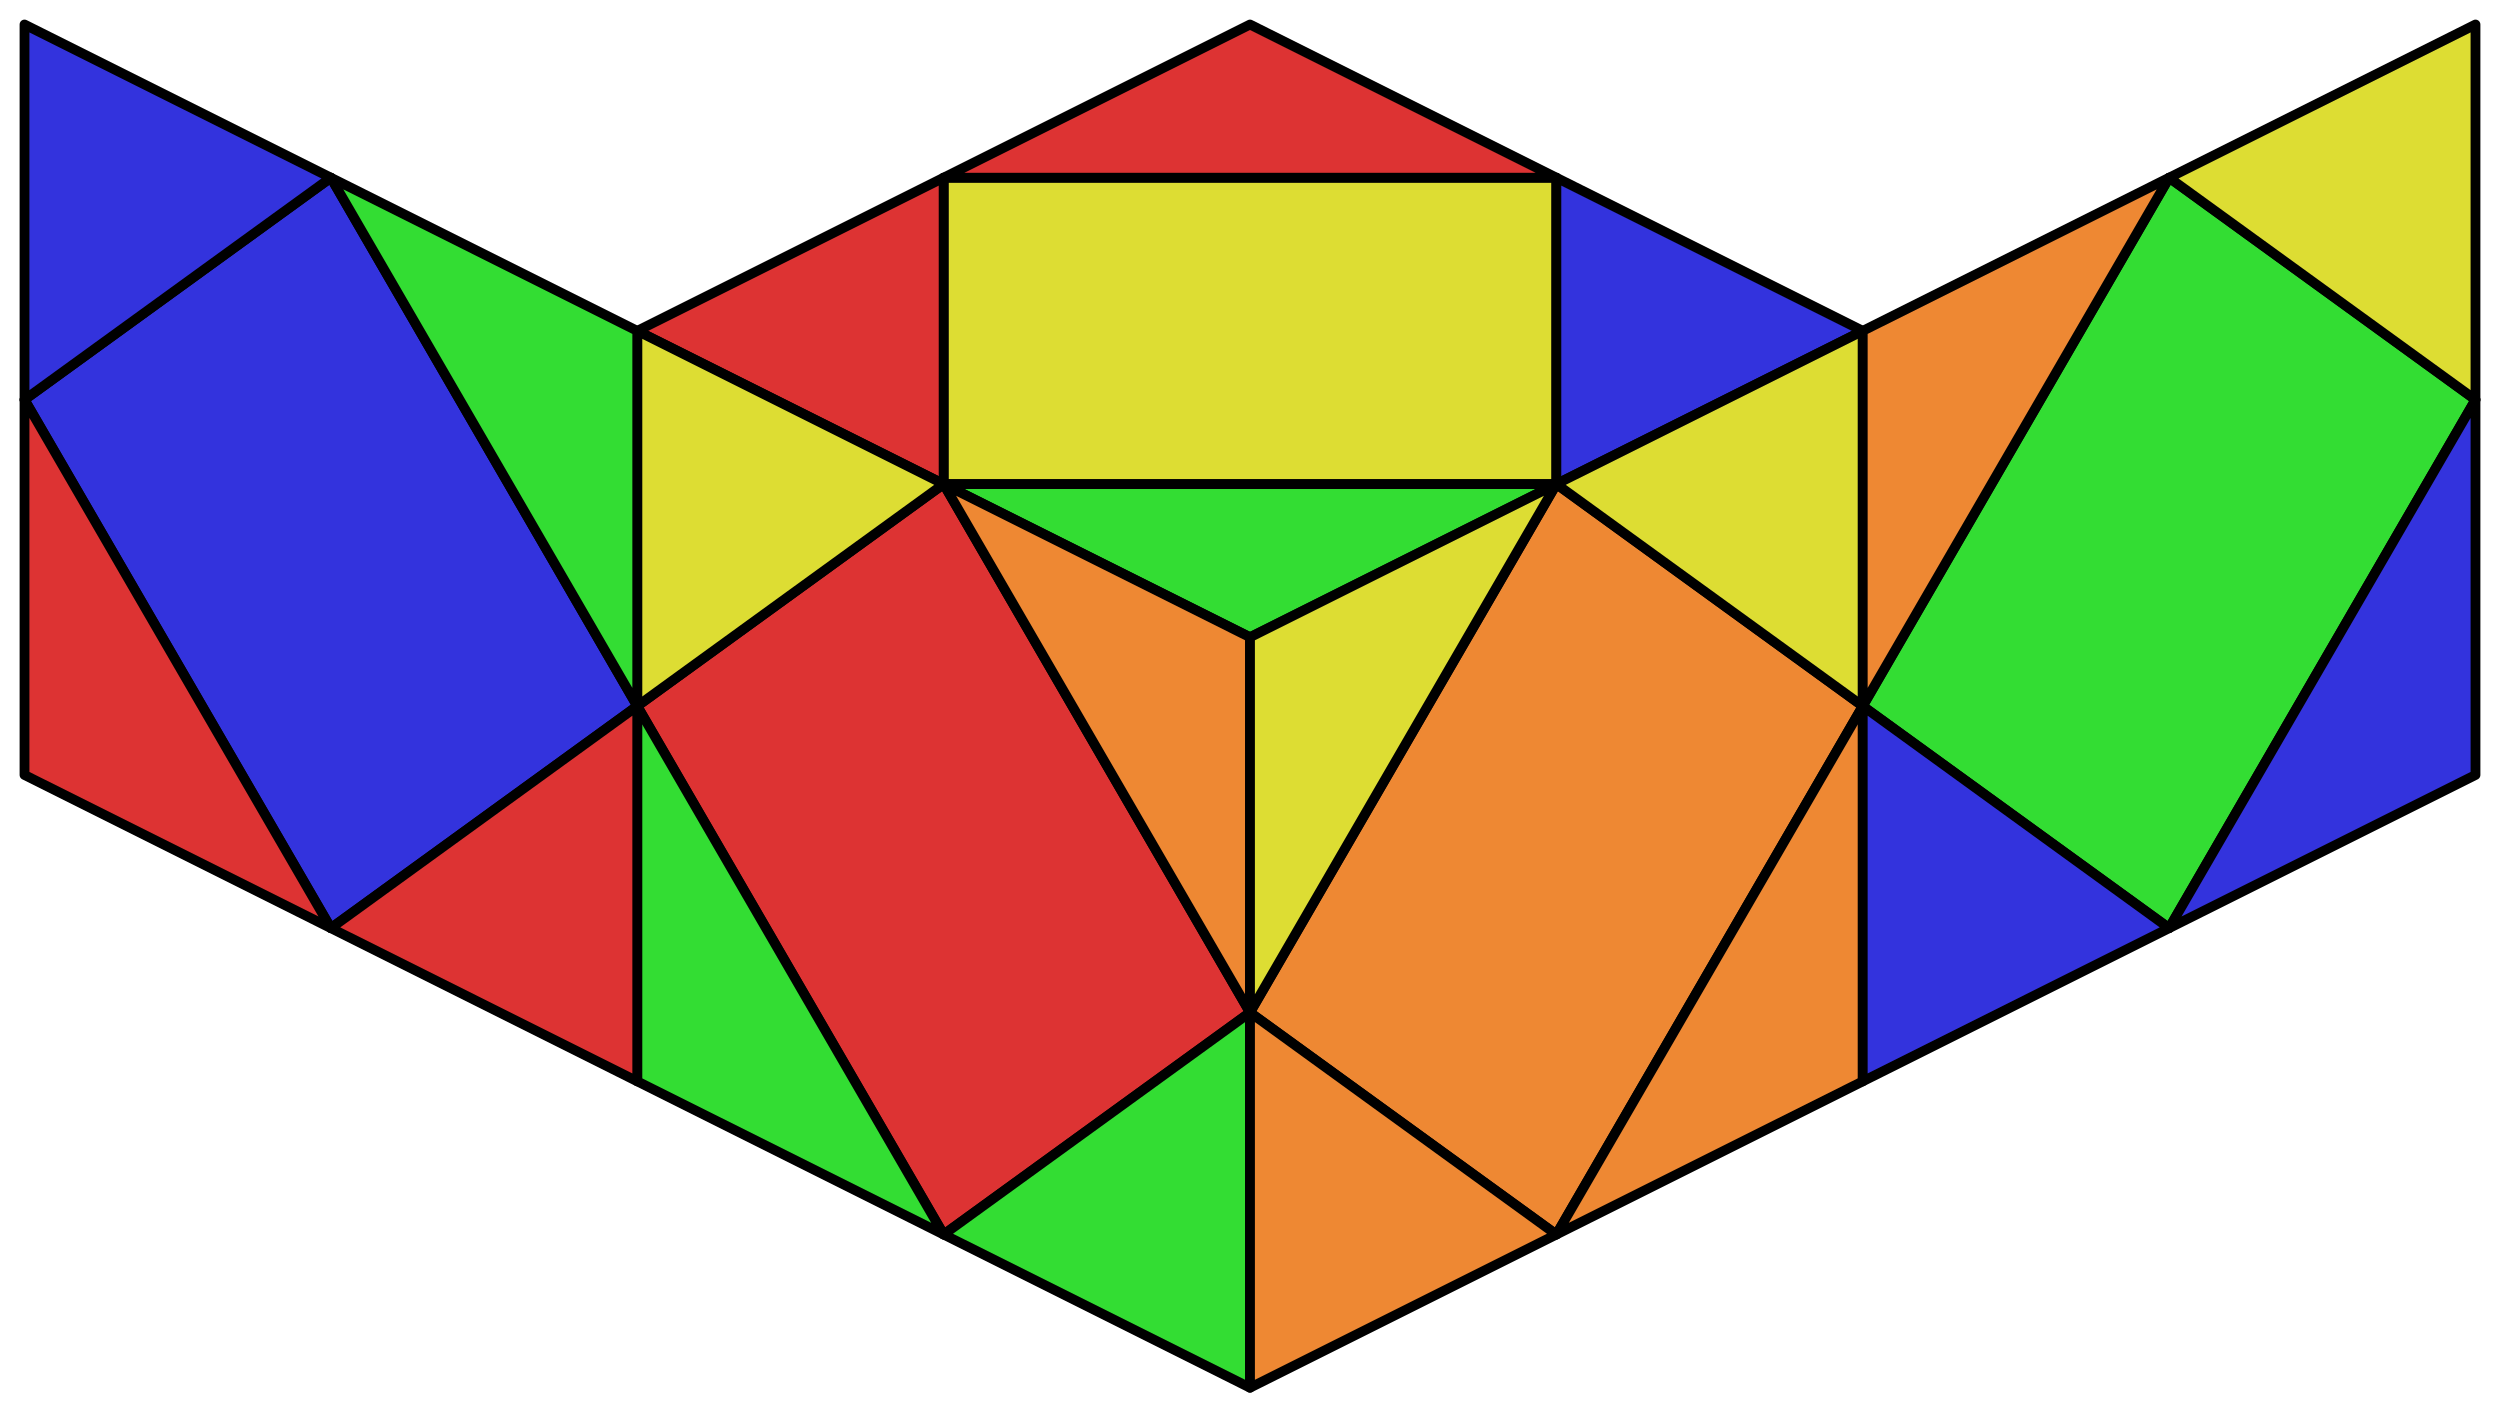
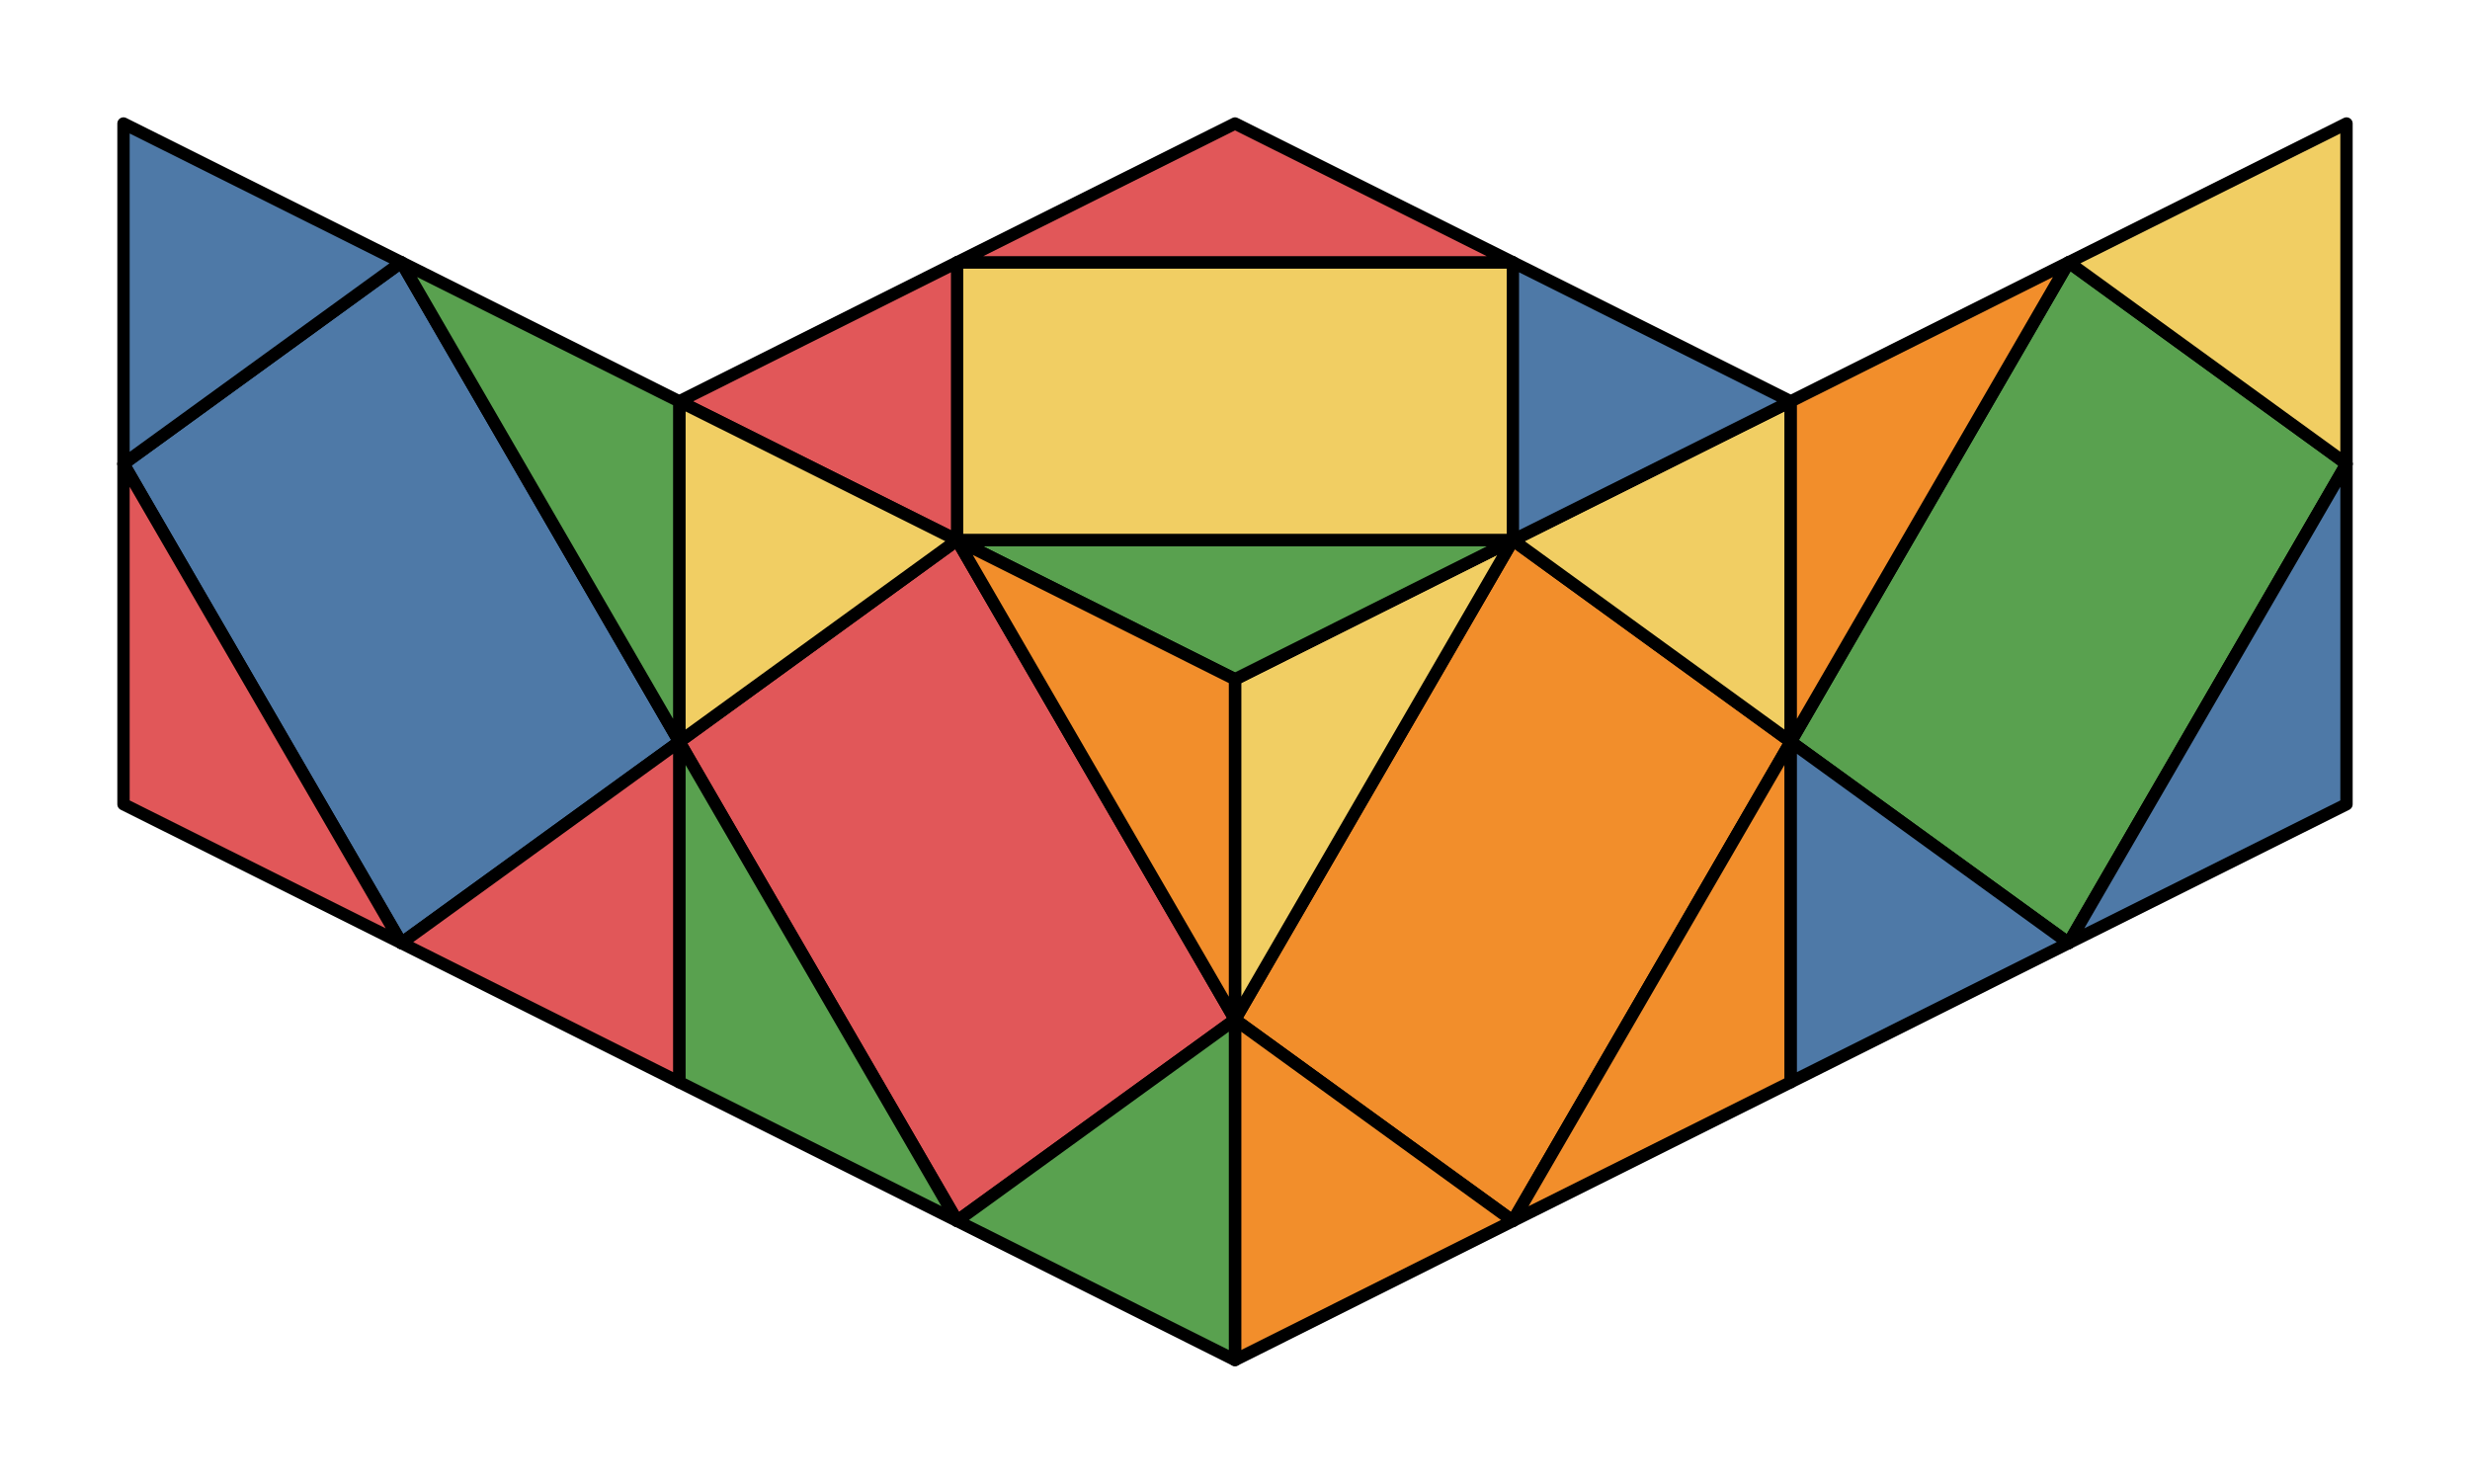
- <svg xmlns="http://www.w3.org/2000/svg" viewBox="0 0 510.0 288.093">
+ <svg xmlns="http://www.w3.org/2000/svg" viewBox="0 0 100.0 60.057">
  <style>
- polygon { stroke: black; stroke-width: 2px; stroke-linejoin: round;}
- .white {fill: #eee;}
- .green {fill: #3d3;}
- .red {fill: #d33;}
- .blue {fill: #33d;}
- .orange {fill: #e83;}
- .yellow {fill: #dd3;}
+ polygon { stroke: black; stroke-width: 0.5px; stroke-linejoin: round;}
</style>
-   <polygon class="yellow" points="192.5 98.75 317.5 98.75 317.5 36.25 192.5 36.25" />
-   <polygon class="red" points="192.5 98.75 255 206.547 192.5 251.843 130 144.047" />
-   <polygon class="orange" points="317.5 98.75 380 144.047 317.5 251.843 255 206.547" />
-   <polygon class="green" points="442.5 36.25 505.0 81.547 442.5 189.343 380 144.047" />
-   <polygon class="blue" points="67.5 36.25 130 144.047 67.5 189.343 5.0 81.547" />
-   <polygon class="red" points="192.5 36.25 130 67.5 192.5 98.75" />
-   <polygon class="green" points="192.5 98.75 255 130 317.5 98.75" />
-   <polygon class="blue" points="317.5 98.75 380 67.5 317.5 36.25" />
-   <polygon class="red" points="317.5 36.25 255 5 192.5 36.25" />
-   <polygon class="yellow" points="130 67.5 192.5 98.75 130 144.047" />
-   <polygon class="orange" points="192.5 98.75 255 130 255 206.547" />
-   <polygon class="green" points="255 206.547 192.5 251.843 255 283.093" />
-   <polygon class="green" points="130 144.047 130 220.593 192.5 251.843" />
-   <polygon class="yellow" points="255 130 317.5 98.75 255 206.547" />
-   <polygon class="yellow" points="317.5 98.75 380 67.5 380 144.047" />
-   <polygon class="orange" points="380 144.047 317.5 251.843 380 220.593" />
-   <polygon class="orange" points="255 206.547 255 283.093 317.5 251.843" />
-   <polygon class="orange" points="380 67.5 442.5 36.25 380 144.047" />
-   <polygon class="yellow" points="442.5 36.25 505.0 5 505.0 81.547" />
-   <polygon class="blue" points="505.0 81.547 442.5 189.343 505.0 158.093" />
-   <polygon class="blue" points="380 144.047 442.5 189.343 380 220.593" />
-   <polygon class="blue" points="5.0 5.0 67.5 36.25 5.0 81.547" />
-   <polygon class="green" points="67.5 36.25 130 67.5 130 144.047" />
-   <polygon class="red" points="130 144.047 67.5 189.343 130 220.593" />
-   <polygon class="red" points="5.0 81.547 5.0 158.093 67.5 189.343" />
+   <polygon fill="#F1CE63" points="38.75 21.87 61.25 21.87 61.25 10.62 38.75 10.62" />
+   <polygon fill="#E15759" points="38.75 21.87 50.00 41.28 38.75 49.43 27.50 30.03" />
+   <polygon fill="#F28E2B" points="61.25 21.87 72.50 30.03 61.25 49.43 50.00 41.28" />
+   <polygon fill="#59A14F" points="83.75 10.62 95.00 18.78 83.75 38.18 72.50 30.03" />
+   <polygon fill="#4E79A7" points="16.25 10.62 27.50 30.03 16.25 38.18 5.00 18.78" />
+   <polygon fill="#F1CE63" points="50.00 27.50 61.25 21.87 50.00 41.28" />
+   <polygon fill="#F1CE63" points="61.25 21.87 72.50 16.25 72.50 30.03" />
+   <polygon fill="#F28E2B" points="72.50 30.03 61.25 49.43 72.50 43.81" />
+   <polygon fill="#F28E2B" points="50.00 41.28 50.00 55.06 61.25 49.43" />
+   <polygon fill="#E15759" points="38.75 10.62 27.50 16.25 38.75 21.87" />
+   <polygon fill="#59A14F" points="38.75 21.87 50.00 27.50 61.25 21.87" />
+   <polygon fill="#4E79A7" points="61.25 21.87 72.50 16.25 61.25 10.62" />
+   <polygon fill="#E15759" points="61.25 10.62 50.00 5.00 38.75 10.62" />
+   <polygon fill="#F1CE63" points="27.50 16.25 38.75 21.87 27.50 30.03" />
+   <polygon fill="#F28E2B" points="38.75 21.87 50.00 27.50 50.00 41.28" />
+   <polygon fill="#59A14F" points="50.00 41.28 38.75 49.43 50.00 55.06" />
+   <polygon fill="#59A14F" points="27.50 30.03 27.50 43.81 38.75 49.43" />
+   <polygon fill="#F28E2B" points="72.50 16.25 83.75 10.62 72.50 30.03" />
+   <polygon fill="#F1CE63" points="83.75 10.62 95.00 5.00 95.00 18.78" />
+   <polygon fill="#4E79A7" points="95.00 18.78 83.75 38.18 95.00 32.56" />
+   <polygon fill="#4E79A7" points="72.50 30.03 83.75 38.18 72.50 43.81" />
+   <polygon fill="#4E79A7" points="5.00 5.00 16.25 10.62 5.00 18.78" />
+   <polygon fill="#59A14F" points="16.25 10.62 27.50 16.25 27.50 30.03" />
+   <polygon fill="#E15759" points="27.50 30.03 16.25 38.18 27.50 43.81" />
+   <polygon fill="#E15759" points="5.00 18.78 5.00 32.56 16.25 38.18" />
</svg>
